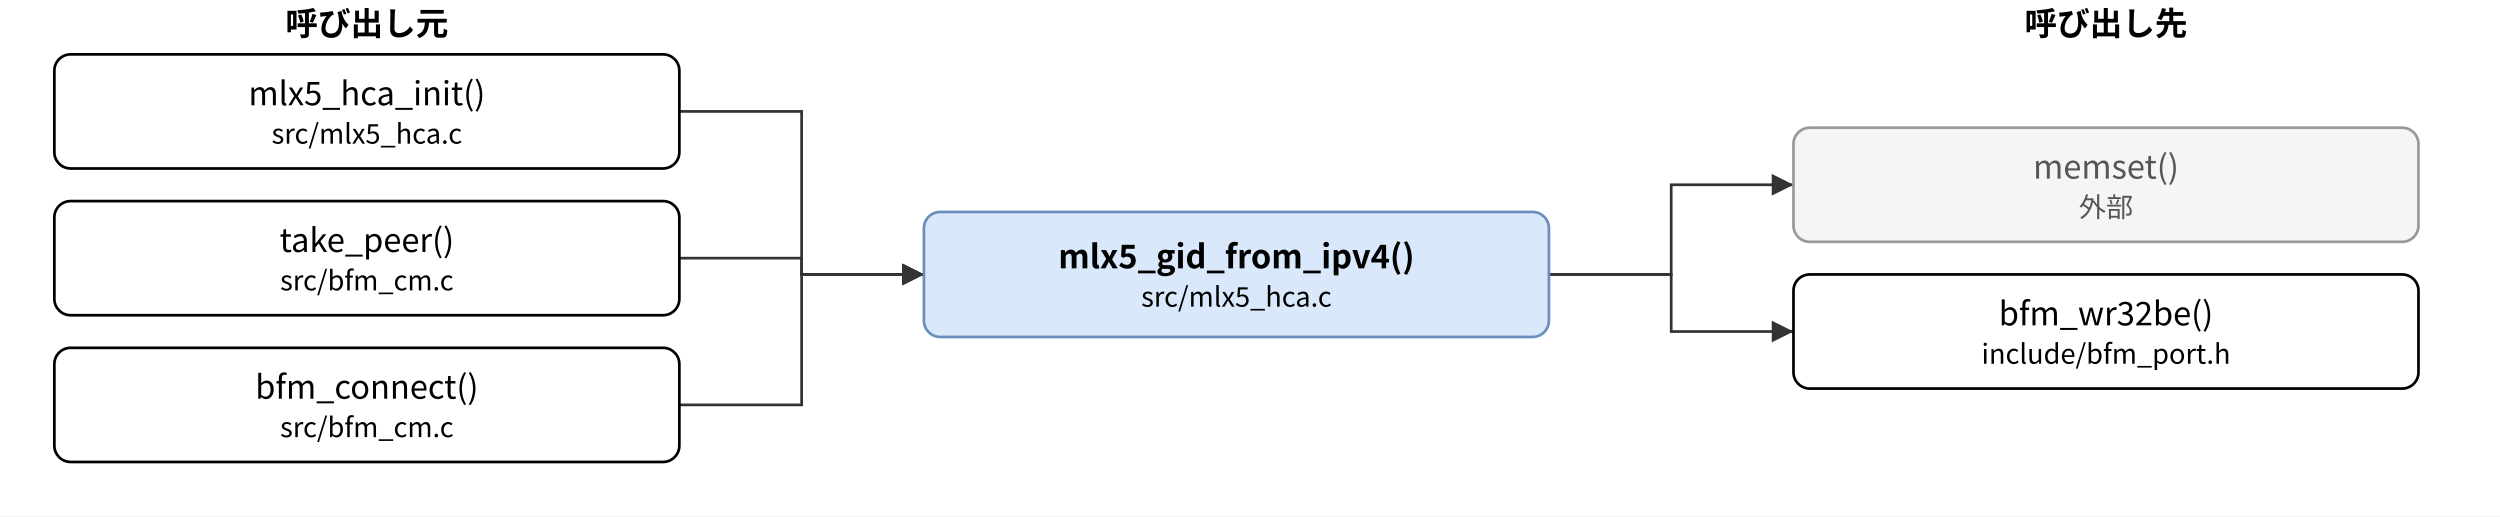
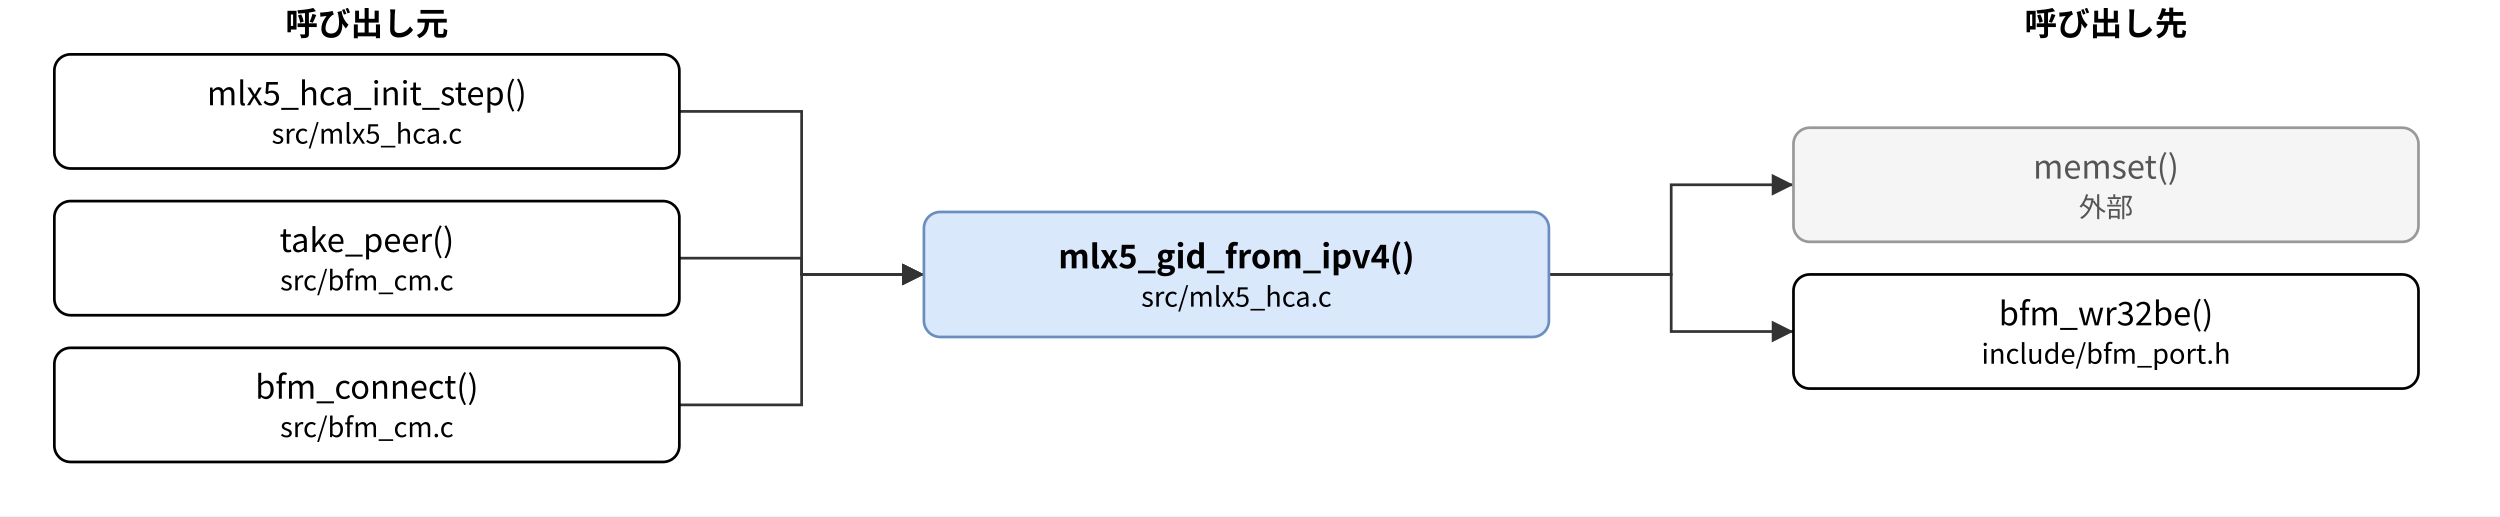
- <svg xmlns="http://www.w3.org/2000/svg" version="1.1" width="920" height="190" viewBox="0 0 920 190" font-family="Noto Sans CJK JP, Meiryo, sans-serif" content="&lt;mxfile host=&quot;bfmem-gen&quot; type=&quot;device&quot;&gt;&lt;diagram id=&quot;8dd4f11dda4a560e9788&quot; name=&quot;mlx5_gid_from_ipv4 関係&quot;&gt;&lt;mxGraphModel dx=&quot;800&quot; dy=&quot;600&quot; grid=&quot;0&quot; gridSize=&quot;10&quot; guides=&quot;1&quot; tooltips=&quot;1&quot; connect=&quot;1&quot; arrows=&quot;1&quot; fold=&quot;1&quot; page=&quot;0&quot; pageScale=&quot;1&quot; math=&quot;0&quot; shadow=&quot;0&quot;&gt;&lt;root&gt;&lt;mxCell id=&quot;0&quot;/&gt;&lt;mxCell id=&quot;1&quot; parent=&quot;0&quot;/&gt;&lt;mxCell id=&quot;c&quot; value=&quot;mlx5_gid_from_ipv4()&amp;lt;br&amp;gt;&amp;lt;font style=&amp;quot;font-size:10px&amp;quot;&amp;gt;src/mlx5_hca.c&amp;lt;/font&amp;gt;&quot; style=&quot;rounded=1;whiteSpace=wrap;html=1;fillColor=#dae8fc;strokeColor=#6c8ebf;fontStyle=1;&quot; vertex=&quot;1&quot; parent=&quot;1&quot;&gt;&lt;mxGeometry x=&quot;340.0&quot; y=&quot;78.0&quot; width=&quot;230.0&quot; height=&quot;46.0&quot; as=&quot;geometry&quot;/&gt;&lt;/mxCell&gt;&lt;mxCell id=&quot;l0&quot; value=&quot;mlx5_hca_init()&amp;lt;br&amp;gt;&amp;lt;font style=&amp;quot;font-size:10px&amp;quot;&amp;gt;src/mlx5_hca.c&amp;lt;/font&amp;gt;&quot; style=&quot;rounded=1;whiteSpace=wrap;html=1;&quot; vertex=&quot;1&quot; parent=&quot;1&quot;&gt;&lt;mxGeometry x=&quot;20.0&quot; y=&quot;20.0&quot; width=&quot;230.0&quot; height=&quot;42.0&quot; as=&quot;geometry&quot;/&gt;&lt;/mxCell&gt;&lt;mxCell id=&quot;l1&quot; value=&quot;take_peer()&amp;lt;br&amp;gt;&amp;lt;font style=&amp;quot;font-size:10px&amp;quot;&amp;gt;src/bfm_cm.c&amp;lt;/font&amp;gt;&quot; style=&quot;rounded=1;whiteSpace=wrap;html=1;&quot; vertex=&quot;1&quot; parent=&quot;1&quot;&gt;&lt;mxGeometry x=&quot;20.0&quot; y=&quot;74.0&quot; width=&quot;230.0&quot; height=&quot;42.0&quot; as=&quot;geometry&quot;/&gt;&lt;/mxCell&gt;&lt;mxCell id=&quot;l2&quot; value=&quot;bfm_connect()&amp;lt;br&amp;gt;&amp;lt;font style=&amp;quot;font-size:10px&amp;quot;&amp;gt;src/bfm_cm.c&amp;lt;/font&amp;gt;&quot; style=&quot;rounded=1;whiteSpace=wrap;html=1;&quot; vertex=&quot;1&quot; parent=&quot;1&quot;&gt;&lt;mxGeometry x=&quot;20.0&quot; y=&quot;128.0&quot; width=&quot;230.0&quot; height=&quot;42.0&quot; as=&quot;geometry&quot;/&gt;&lt;/mxCell&gt;&lt;mxCell id=&quot;r0&quot; value=&quot;memset()&amp;lt;br&amp;gt;&amp;lt;font style=&amp;quot;font-size:10px&amp;quot;&amp;gt;外部&amp;lt;/font&amp;gt;&quot; style=&quot;rounded=1;whiteSpace=wrap;html=1;fillColor=#f5f5f5;strokeColor=#999999;fontColor=#555555;&quot; vertex=&quot;1&quot; parent=&quot;1&quot;&gt;&lt;mxGeometry x=&quot;660.0&quot; y=&quot;47.0&quot; width=&quot;230.0&quot; height=&quot;42.0&quot; as=&quot;geometry&quot;/&gt;&lt;/mxCell&gt;&lt;mxCell id=&quot;r1&quot; value=&quot;bfm_wr32be()&amp;lt;br&amp;gt;&amp;lt;font style=&amp;quot;font-size:10px&amp;quot;&amp;gt;include/bfm_port.h&amp;lt;/font&amp;gt;&quot; style=&quot;rounded=1;whiteSpace=wrap;html=1;&quot; vertex=&quot;1&quot; parent=&quot;1&quot;&gt;&lt;mxGeometry x=&quot;660.0&quot; y=&quot;101.0&quot; width=&quot;230.0&quot; height=&quot;42.0&quot; as=&quot;geometry&quot;/&gt;&lt;/mxCell&gt;&lt;mxCell id=&quot;e0&quot; value=&quot;&quot; style=&quot;edgeStyle=none;html=1;rounded=0;endArrow=block;endFill=1;exitX=1;exitY=0.5;exitDx=0;exitDy=0;exitPerimeter=0;entryX=0;entryY=0.5;entryDx=0;entryDy=0;entryPerimeter=0;&quot; edge=&quot;1&quot; parent=&quot;1&quot; source=&quot;l0&quot; target=&quot;c&quot;&gt;&lt;mxGeometry relative=&quot;1&quot; as=&quot;geometry&quot;&gt;&lt;Array as=&quot;points&quot;&gt;&lt;mxPoint x=&quot;295.0&quot; y=&quot;41.0&quot;/&gt;&lt;mxPoint x=&quot;295.0&quot; y=&quot;101.0&quot;/&gt;&lt;/Array&gt;&lt;/mxGeometry&gt;&lt;/mxCell&gt;&lt;mxCell id=&quot;e1&quot; value=&quot;&quot; style=&quot;edgeStyle=none;html=1;rounded=0;endArrow=block;endFill=1;exitX=1;exitY=0.5;exitDx=0;exitDy=0;exitPerimeter=0;entryX=0;entryY=0.5;entryDx=0;entryDy=0;entryPerimeter=0;&quot; edge=&quot;1&quot; parent=&quot;1&quot; source=&quot;l1&quot; target=&quot;c&quot;&gt;&lt;mxGeometry relative=&quot;1&quot; as=&quot;geometry&quot;&gt;&lt;Array as=&quot;points&quot;&gt;&lt;mxPoint x=&quot;295.0&quot; y=&quot;95.0&quot;/&gt;&lt;mxPoint x=&quot;295.0&quot; y=&quot;101.0&quot;/&gt;&lt;/Array&gt;&lt;/mxGeometry&gt;&lt;/mxCell&gt;&lt;mxCell id=&quot;e2&quot; value=&quot;&quot; style=&quot;edgeStyle=none;html=1;rounded=0;endArrow=block;endFill=1;exitX=1;exitY=0.5;exitDx=0;exitDy=0;exitPerimeter=0;entryX=0;entryY=0.5;entryDx=0;entryDy=0;entryPerimeter=0;&quot; edge=&quot;1&quot; parent=&quot;1&quot; source=&quot;l2&quot; target=&quot;c&quot;&gt;&lt;mxGeometry relative=&quot;1&quot; as=&quot;geometry&quot;&gt;&lt;Array as=&quot;points&quot;&gt;&lt;mxPoint x=&quot;295.0&quot; y=&quot;149.0&quot;/&gt;&lt;mxPoint x=&quot;295.0&quot; y=&quot;101.0&quot;/&gt;&lt;/Array&gt;&lt;/mxGeometry&gt;&lt;/mxCell&gt;&lt;mxCell id=&quot;e3&quot; value=&quot;&quot; style=&quot;edgeStyle=none;html=1;rounded=0;endArrow=block;endFill=1;exitX=1;exitY=0.5;exitDx=0;exitDy=0;exitPerimeter=0;entryX=0;entryY=0.5;entryDx=0;entryDy=0;entryPerimeter=0;&quot; edge=&quot;1&quot; parent=&quot;1&quot; source=&quot;c&quot; target=&quot;r0&quot;&gt;&lt;mxGeometry relative=&quot;1&quot; as=&quot;geometry&quot;&gt;&lt;Array as=&quot;points&quot;&gt;&lt;mxPoint x=&quot;615.0&quot; y=&quot;101.0&quot;/&gt;&lt;mxPoint x=&quot;615.0&quot; y=&quot;68.0&quot;/&gt;&lt;/Array&gt;&lt;/mxGeometry&gt;&lt;/mxCell&gt;&lt;mxCell id=&quot;e4&quot; value=&quot;&quot; style=&quot;edgeStyle=none;html=1;rounded=0;endArrow=block;endFill=1;exitX=1;exitY=0.5;exitDx=0;exitDy=0;exitPerimeter=0;entryX=0;entryY=0.5;entryDx=0;entryDy=0;entryPerimeter=0;&quot; edge=&quot;1&quot; parent=&quot;1&quot; source=&quot;c&quot; target=&quot;r1&quot;&gt;&lt;mxGeometry relative=&quot;1&quot; as=&quot;geometry&quot;&gt;&lt;Array as=&quot;points&quot;&gt;&lt;mxPoint x=&quot;615.0&quot; y=&quot;101.0&quot;/&gt;&lt;mxPoint x=&quot;615.0&quot; y=&quot;122.0&quot;/&gt;&lt;/Array&gt;&lt;/mxGeometry&gt;&lt;/mxCell&gt;&lt;mxCell id=&quot;h0&quot; value=&quot;呼び出し元&quot; style=&quot;text;html=1;align=center;fontStyle=1;&quot; vertex=&quot;1&quot; parent=&quot;1&quot;&gt;&lt;mxGeometry x=&quot;55.0&quot; y=&quot;0&quot; width=&quot;160&quot; height=&quot;18&quot; as=&quot;geometry&quot;/&gt;&lt;/mxCell&gt;&lt;mxCell id=&quot;h1&quot; value=&quot;呼び出し先&quot; style=&quot;text;html=1;align=center;fontStyle=1;&quot; vertex=&quot;1&quot; parent=&quot;1&quot;&gt;&lt;mxGeometry x=&quot;695.0&quot; y=&quot;0&quot; width=&quot;160&quot; height=&quot;18&quot; as=&quot;geometry&quot;/&gt;&lt;/mxCell&gt;&lt;/root&gt;&lt;/mxGraphModel&gt;&lt;/diagram&gt;&lt;/mxfile&gt;">
+ <svg xmlns="http://www.w3.org/2000/svg" version="1.1" width="920" height="190" viewBox="0 0 920 190" font-family="Noto Sans CJK JP, Meiryo, sans-serif" content="&lt;mxfile host=&quot;bfmem-gen&quot; type=&quot;device&quot;&gt;&lt;diagram id=&quot;8dd4f11dda4a560e9788&quot; name=&quot;mlx5_gid_from_ipv4 関係&quot;&gt;&lt;mxGraphModel dx=&quot;800&quot; dy=&quot;600&quot; grid=&quot;0&quot; gridSize=&quot;10&quot; guides=&quot;1&quot; tooltips=&quot;1&quot; connect=&quot;1&quot; arrows=&quot;1&quot; fold=&quot;1&quot; page=&quot;0&quot; pageScale=&quot;1&quot; math=&quot;0&quot; shadow=&quot;0&quot;&gt;&lt;root&gt;&lt;mxCell id=&quot;0&quot;/&gt;&lt;mxCell id=&quot;1&quot; parent=&quot;0&quot;/&gt;&lt;mxCell id=&quot;c&quot; value=&quot;mlx5_gid_from_ipv4()&amp;lt;br&amp;gt;&amp;lt;font style=&amp;quot;font-size:10px&amp;quot;&amp;gt;src/mlx5_hca.c&amp;lt;/font&amp;gt;&quot; style=&quot;rounded=1;whiteSpace=wrap;html=1;fillColor=#dae8fc;strokeColor=#6c8ebf;fontStyle=1;&quot; vertex=&quot;1&quot; parent=&quot;1&quot;&gt;&lt;mxGeometry x=&quot;340.0&quot; y=&quot;78.0&quot; width=&quot;230.0&quot; height=&quot;46.0&quot; as=&quot;geometry&quot;/&gt;&lt;/mxCell&gt;&lt;mxCell id=&quot;l0&quot; value=&quot;mlx5_hca_init_step()&amp;lt;br&amp;gt;&amp;lt;font style=&amp;quot;font-size:10px&amp;quot;&amp;gt;src/mlx5_hca.c&amp;lt;/font&amp;gt;&quot; style=&quot;rounded=1;whiteSpace=wrap;html=1;&quot; vertex=&quot;1&quot; parent=&quot;1&quot;&gt;&lt;mxGeometry x=&quot;20.0&quot; y=&quot;20.0&quot; width=&quot;230.0&quot; height=&quot;42.0&quot; as=&quot;geometry&quot;/&gt;&lt;/mxCell&gt;&lt;mxCell id=&quot;l1&quot; value=&quot;take_peer()&amp;lt;br&amp;gt;&amp;lt;font style=&amp;quot;font-size:10px&amp;quot;&amp;gt;src/bfm_cm.c&amp;lt;/font&amp;gt;&quot; style=&quot;rounded=1;whiteSpace=wrap;html=1;&quot; vertex=&quot;1&quot; parent=&quot;1&quot;&gt;&lt;mxGeometry x=&quot;20.0&quot; y=&quot;74.0&quot; width=&quot;230.0&quot; height=&quot;42.0&quot; as=&quot;geometry&quot;/&gt;&lt;/mxCell&gt;&lt;mxCell id=&quot;l2&quot; value=&quot;bfm_connect()&amp;lt;br&amp;gt;&amp;lt;font style=&amp;quot;font-size:10px&amp;quot;&amp;gt;src/bfm_cm.c&amp;lt;/font&amp;gt;&quot; style=&quot;rounded=1;whiteSpace=wrap;html=1;&quot; vertex=&quot;1&quot; parent=&quot;1&quot;&gt;&lt;mxGeometry x=&quot;20.0&quot; y=&quot;128.0&quot; width=&quot;230.0&quot; height=&quot;42.0&quot; as=&quot;geometry&quot;/&gt;&lt;/mxCell&gt;&lt;mxCell id=&quot;r0&quot; value=&quot;memset()&amp;lt;br&amp;gt;&amp;lt;font style=&amp;quot;font-size:10px&amp;quot;&amp;gt;外部&amp;lt;/font&amp;gt;&quot; style=&quot;rounded=1;whiteSpace=wrap;html=1;fillColor=#f5f5f5;strokeColor=#999999;fontColor=#555555;&quot; vertex=&quot;1&quot; parent=&quot;1&quot;&gt;&lt;mxGeometry x=&quot;660.0&quot; y=&quot;47.0&quot; width=&quot;230.0&quot; height=&quot;42.0&quot; as=&quot;geometry&quot;/&gt;&lt;/mxCell&gt;&lt;mxCell id=&quot;r1&quot; value=&quot;bfm_wr32be()&amp;lt;br&amp;gt;&amp;lt;font style=&amp;quot;font-size:10px&amp;quot;&amp;gt;include/bfm_port.h&amp;lt;/font&amp;gt;&quot; style=&quot;rounded=1;whiteSpace=wrap;html=1;&quot; vertex=&quot;1&quot; parent=&quot;1&quot;&gt;&lt;mxGeometry x=&quot;660.0&quot; y=&quot;101.0&quot; width=&quot;230.0&quot; height=&quot;42.0&quot; as=&quot;geometry&quot;/&gt;&lt;/mxCell&gt;&lt;mxCell id=&quot;e0&quot; value=&quot;&quot; style=&quot;edgeStyle=none;html=1;rounded=0;endArrow=block;endFill=1;exitX=1;exitY=0.5;exitDx=0;exitDy=0;exitPerimeter=0;entryX=0;entryY=0.5;entryDx=0;entryDy=0;entryPerimeter=0;&quot; edge=&quot;1&quot; parent=&quot;1&quot; source=&quot;l0&quot; target=&quot;c&quot;&gt;&lt;mxGeometry relative=&quot;1&quot; as=&quot;geometry&quot;&gt;&lt;Array as=&quot;points&quot;&gt;&lt;mxPoint x=&quot;295.0&quot; y=&quot;41.0&quot;/&gt;&lt;mxPoint x=&quot;295.0&quot; y=&quot;101.0&quot;/&gt;&lt;/Array&gt;&lt;/mxGeometry&gt;&lt;/mxCell&gt;&lt;mxCell id=&quot;e1&quot; value=&quot;&quot; style=&quot;edgeStyle=none;html=1;rounded=0;endArrow=block;endFill=1;exitX=1;exitY=0.5;exitDx=0;exitDy=0;exitPerimeter=0;entryX=0;entryY=0.5;entryDx=0;entryDy=0;entryPerimeter=0;&quot; edge=&quot;1&quot; parent=&quot;1&quot; source=&quot;l1&quot; target=&quot;c&quot;&gt;&lt;mxGeometry relative=&quot;1&quot; as=&quot;geometry&quot;&gt;&lt;Array as=&quot;points&quot;&gt;&lt;mxPoint x=&quot;295.0&quot; y=&quot;95.0&quot;/&gt;&lt;mxPoint x=&quot;295.0&quot; y=&quot;101.0&quot;/&gt;&lt;/Array&gt;&lt;/mxGeometry&gt;&lt;/mxCell&gt;&lt;mxCell id=&quot;e2&quot; value=&quot;&quot; style=&quot;edgeStyle=none;html=1;rounded=0;endArrow=block;endFill=1;exitX=1;exitY=0.5;exitDx=0;exitDy=0;exitPerimeter=0;entryX=0;entryY=0.5;entryDx=0;entryDy=0;entryPerimeter=0;&quot; edge=&quot;1&quot; parent=&quot;1&quot; source=&quot;l2&quot; target=&quot;c&quot;&gt;&lt;mxGeometry relative=&quot;1&quot; as=&quot;geometry&quot;&gt;&lt;Array as=&quot;points&quot;&gt;&lt;mxPoint x=&quot;295.0&quot; y=&quot;149.0&quot;/&gt;&lt;mxPoint x=&quot;295.0&quot; y=&quot;101.0&quot;/&gt;&lt;/Array&gt;&lt;/mxGeometry&gt;&lt;/mxCell&gt;&lt;mxCell id=&quot;e3&quot; value=&quot;&quot; style=&quot;edgeStyle=none;html=1;rounded=0;endArrow=block;endFill=1;exitX=1;exitY=0.5;exitDx=0;exitDy=0;exitPerimeter=0;entryX=0;entryY=0.5;entryDx=0;entryDy=0;entryPerimeter=0;&quot; edge=&quot;1&quot; parent=&quot;1&quot; source=&quot;c&quot; target=&quot;r0&quot;&gt;&lt;mxGeometry relative=&quot;1&quot; as=&quot;geometry&quot;&gt;&lt;Array as=&quot;points&quot;&gt;&lt;mxPoint x=&quot;615.0&quot; y=&quot;101.0&quot;/&gt;&lt;mxPoint x=&quot;615.0&quot; y=&quot;68.0&quot;/&gt;&lt;/Array&gt;&lt;/mxGeometry&gt;&lt;/mxCell&gt;&lt;mxCell id=&quot;e4&quot; value=&quot;&quot; style=&quot;edgeStyle=none;html=1;rounded=0;endArrow=block;endFill=1;exitX=1;exitY=0.5;exitDx=0;exitDy=0;exitPerimeter=0;entryX=0;entryY=0.5;entryDx=0;entryDy=0;entryPerimeter=0;&quot; edge=&quot;1&quot; parent=&quot;1&quot; source=&quot;c&quot; target=&quot;r1&quot;&gt;&lt;mxGeometry relative=&quot;1&quot; as=&quot;geometry&quot;&gt;&lt;Array as=&quot;points&quot;&gt;&lt;mxPoint x=&quot;615.0&quot; y=&quot;101.0&quot;/&gt;&lt;mxPoint x=&quot;615.0&quot; y=&quot;122.0&quot;/&gt;&lt;/Array&gt;&lt;/mxGeometry&gt;&lt;/mxCell&gt;&lt;mxCell id=&quot;h0&quot; value=&quot;呼び出し元&quot; style=&quot;text;html=1;align=center;fontStyle=1;&quot; vertex=&quot;1&quot; parent=&quot;1&quot;&gt;&lt;mxGeometry x=&quot;55.0&quot; y=&quot;0&quot; width=&quot;160&quot; height=&quot;18&quot; as=&quot;geometry&quot;/&gt;&lt;/mxCell&gt;&lt;mxCell id=&quot;h1&quot; value=&quot;呼び出し先&quot; style=&quot;text;html=1;align=center;fontStyle=1;&quot; vertex=&quot;1&quot; parent=&quot;1&quot;&gt;&lt;mxGeometry x=&quot;695.0&quot; y=&quot;0&quot; width=&quot;160&quot; height=&quot;18&quot; as=&quot;geometry&quot;/&gt;&lt;/mxCell&gt;&lt;/root&gt;&lt;/mxGraphModel&gt;&lt;/diagram&gt;&lt;/mxfile&gt;">
  <defs>
    <marker id="a" viewBox="0 0 10 10" refX="10" refY="5" markerWidth="8" markerHeight="8" orient="auto-start-reverse">
      <path d="M0,0 L10,5 L0,10 z" fill="#333333" />
    </marker>
  </defs>
  <rect x="0" y="0" width="920" height="190" fill="#ffffff" />
  <text x="135.0" y="13" font-size="12" font-weight="bold" text-anchor="middle">呼び出し元</text>
  <text x="775.0" y="13" font-size="12" font-weight="bold" text-anchor="middle">呼び出し先</text>
  <polyline points="250.0,41.0 295.0,41.0 295.0,101.0 340.0,101.0" fill="none" stroke="#333333" marker-end="url(#a)" />
  <polyline points="250.0,95.0 295.0,95.0 295.0,101.0 340.0,101.0" fill="none" stroke="#333333" marker-end="url(#a)" />
  <polyline points="250.0,149.0 295.0,149.0 295.0,101.0 340.0,101.0" fill="none" stroke="#333333" marker-end="url(#a)" />
  <polyline points="570.0,101.0 615.0,101.0 615.0,68.0 660.0,68.0" fill="none" stroke="#333333" marker-end="url(#a)" />
  <polyline points="570.0,101.0 615.0,101.0 615.0,122.0 660.0,122.0" fill="none" stroke="#333333" marker-end="url(#a)" />
  <rect x="340.0" y="78.0" width="230.0" height="46.0" rx="6" fill="#dae8fc" stroke="#6c8ebf" />
  <text x="455.0" y="93.5" font-size="12" text-anchor="middle" dominant-baseline="central" fill="#000000" font-weight="bold">mlx5_gid_from_ipv4()</text>
  <text x="455.0" y="108.5" font-size="10" text-anchor="middle" dominant-baseline="central" fill="#000000">src/mlx5_hca.c</text>
  <rect x="20.0" y="20.0" width="230.0" height="42.0" rx="6" fill="#ffffff" stroke="#000000" />
-   <text x="135.0" y="33.5" font-size="12" text-anchor="middle" dominant-baseline="central" fill="#000000">mlx5_hca_init()</text>
+   <text x="135.0" y="33.5" font-size="12" text-anchor="middle" dominant-baseline="central" fill="#000000">mlx5_hca_init_step()</text>
  <text x="135.0" y="48.5" font-size="10" text-anchor="middle" dominant-baseline="central" fill="#000000">src/mlx5_hca.c</text>
  <rect x="20.0" y="74.0" width="230.0" height="42.0" rx="6" fill="#ffffff" stroke="#000000" />
  <text x="135.0" y="87.5" font-size="12" text-anchor="middle" dominant-baseline="central" fill="#000000">take_peer()</text>
  <text x="135.0" y="102.5" font-size="10" text-anchor="middle" dominant-baseline="central" fill="#000000">src/bfm_cm.c</text>
  <rect x="20.0" y="128.0" width="230.0" height="42.0" rx="6" fill="#ffffff" stroke="#000000" />
  <text x="135.0" y="141.5" font-size="12" text-anchor="middle" dominant-baseline="central" fill="#000000">bfm_connect()</text>
  <text x="135.0" y="156.5" font-size="10" text-anchor="middle" dominant-baseline="central" fill="#000000">src/bfm_cm.c</text>
  <rect x="660.0" y="47.0" width="230.0" height="42.0" rx="6" fill="#f5f5f5" stroke="#999999" />
  <text x="775.0" y="60.5" font-size="12" text-anchor="middle" dominant-baseline="central" fill="#555555">memset()</text>
  <text x="775.0" y="75.5" font-size="10" text-anchor="middle" dominant-baseline="central" fill="#555555">外部</text>
  <rect x="660.0" y="101.0" width="230.0" height="42.0" rx="6" fill="#ffffff" stroke="#000000" />
  <text x="775.0" y="114.5" font-size="12" text-anchor="middle" dominant-baseline="central" fill="#000000">bfm_wr32be()</text>
  <text x="775.0" y="129.5" font-size="10" text-anchor="middle" dominant-baseline="central" fill="#000000">include/bfm_port.h</text>
</svg>
